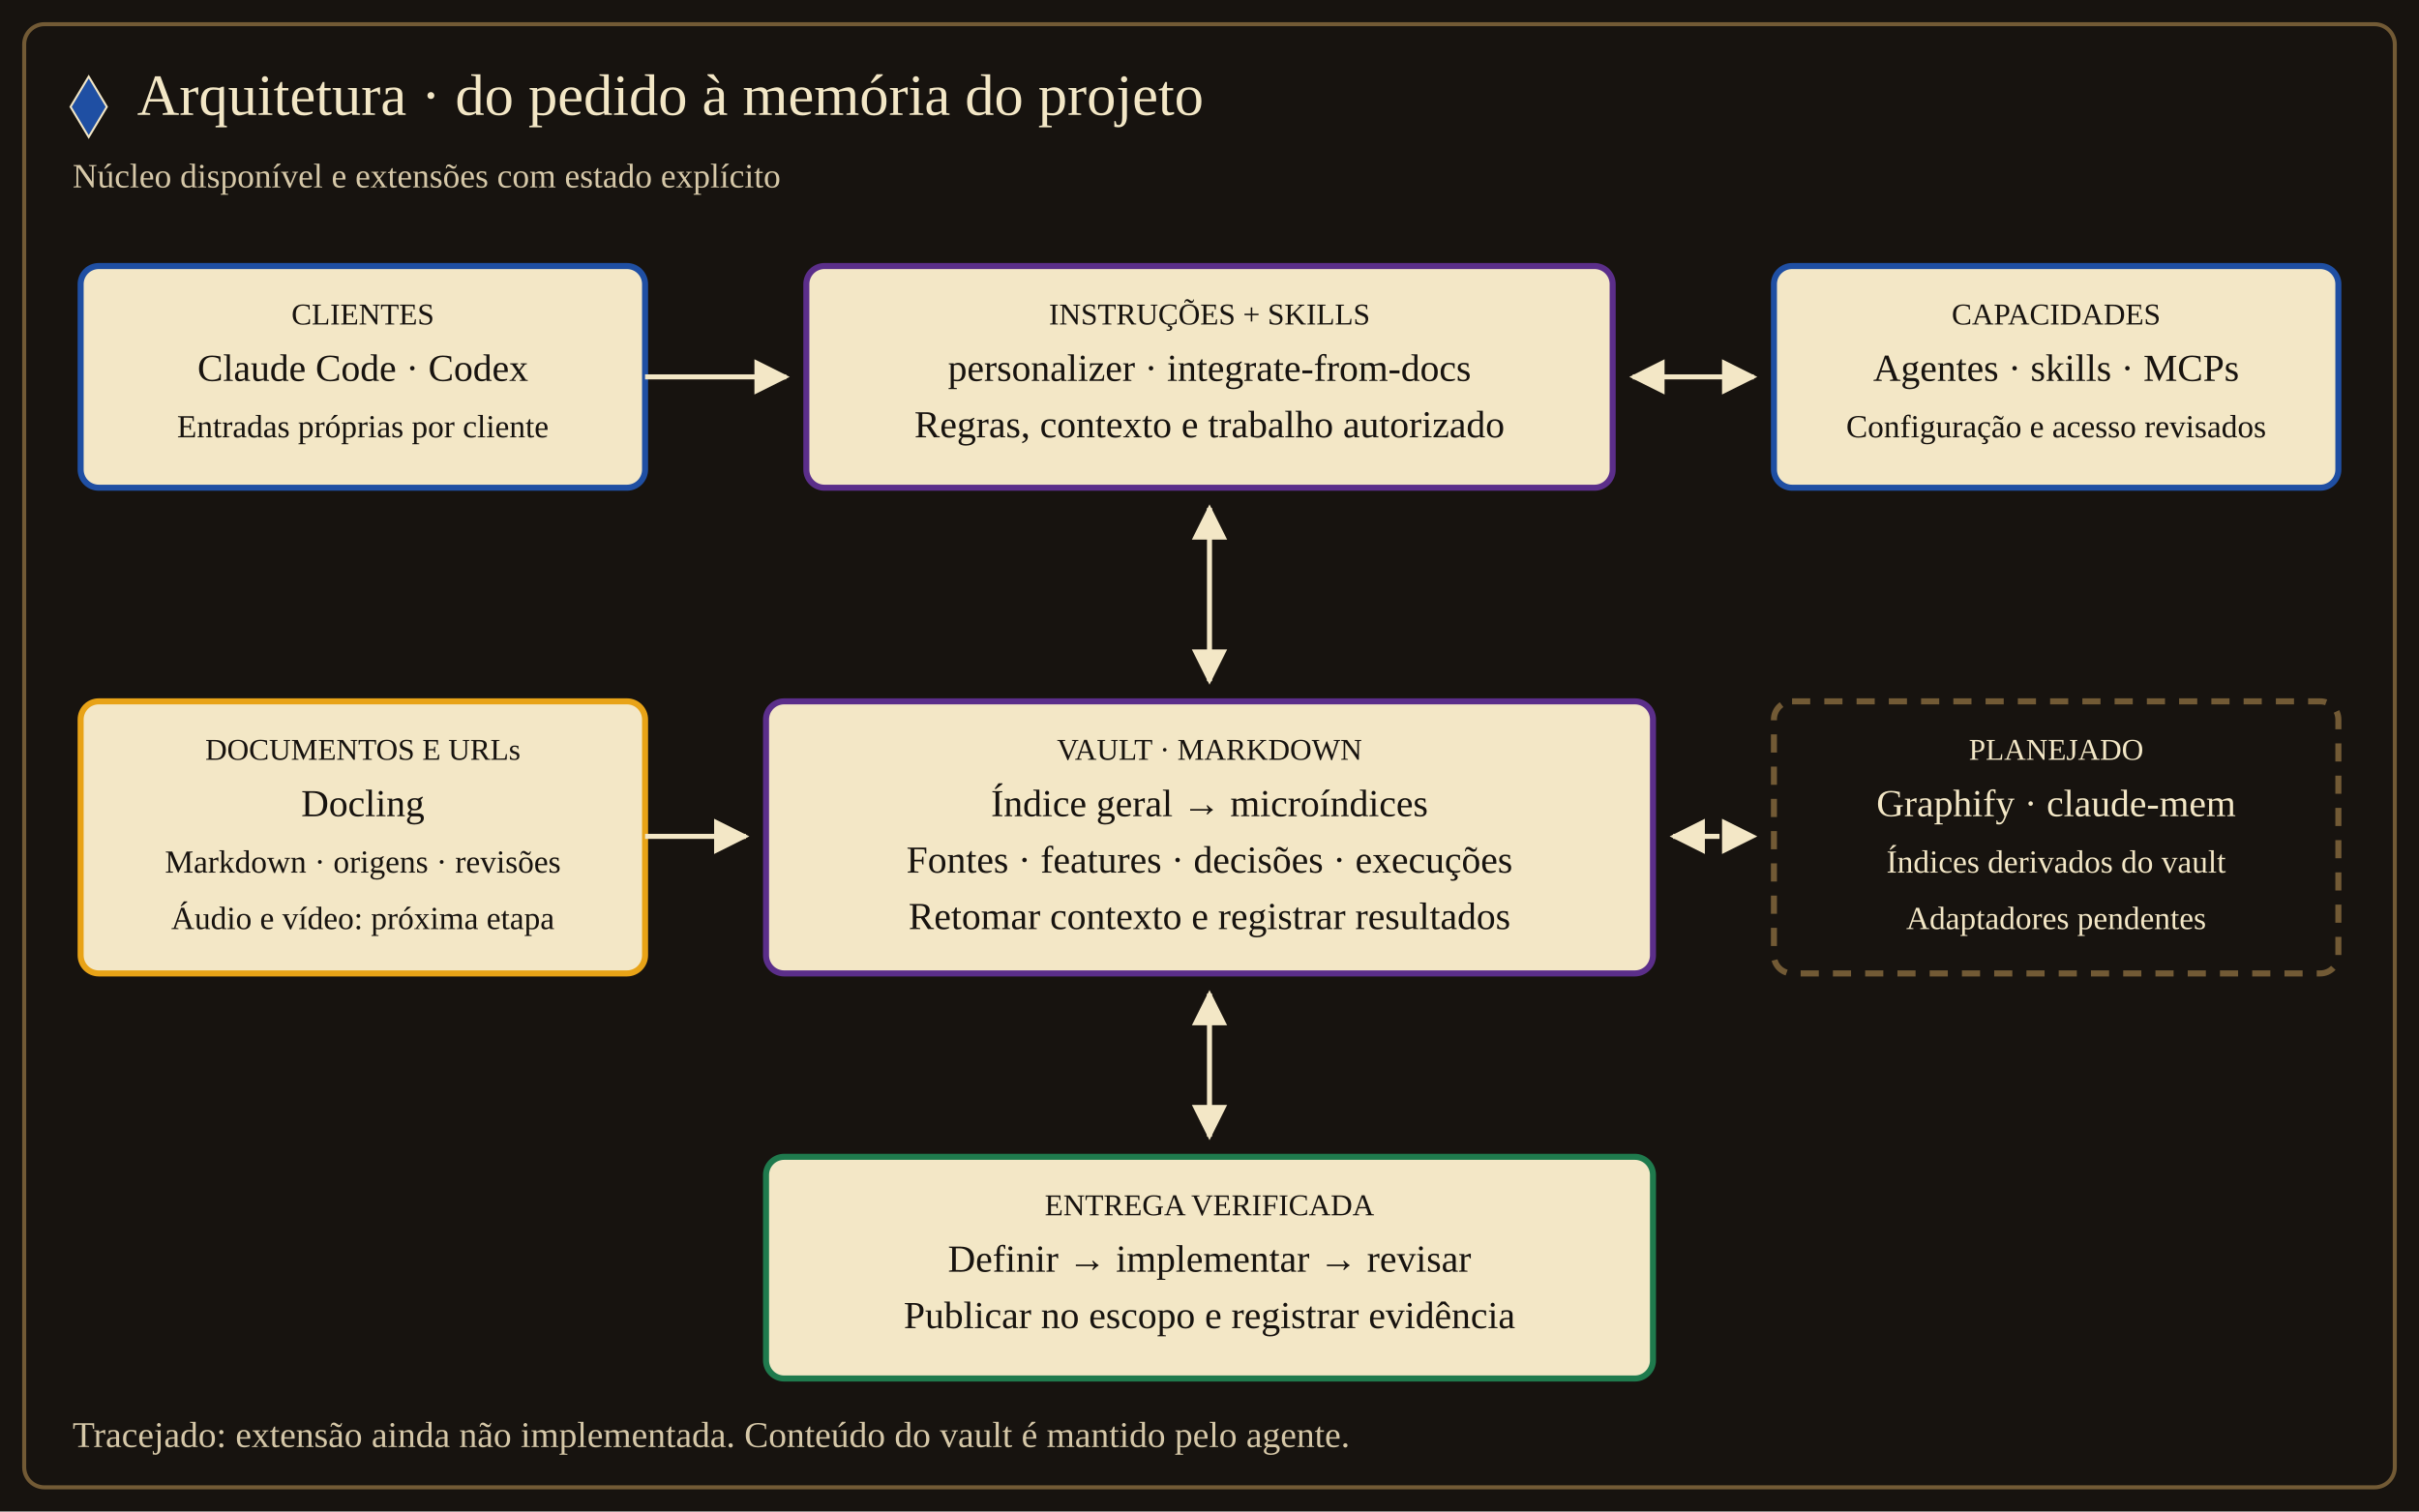
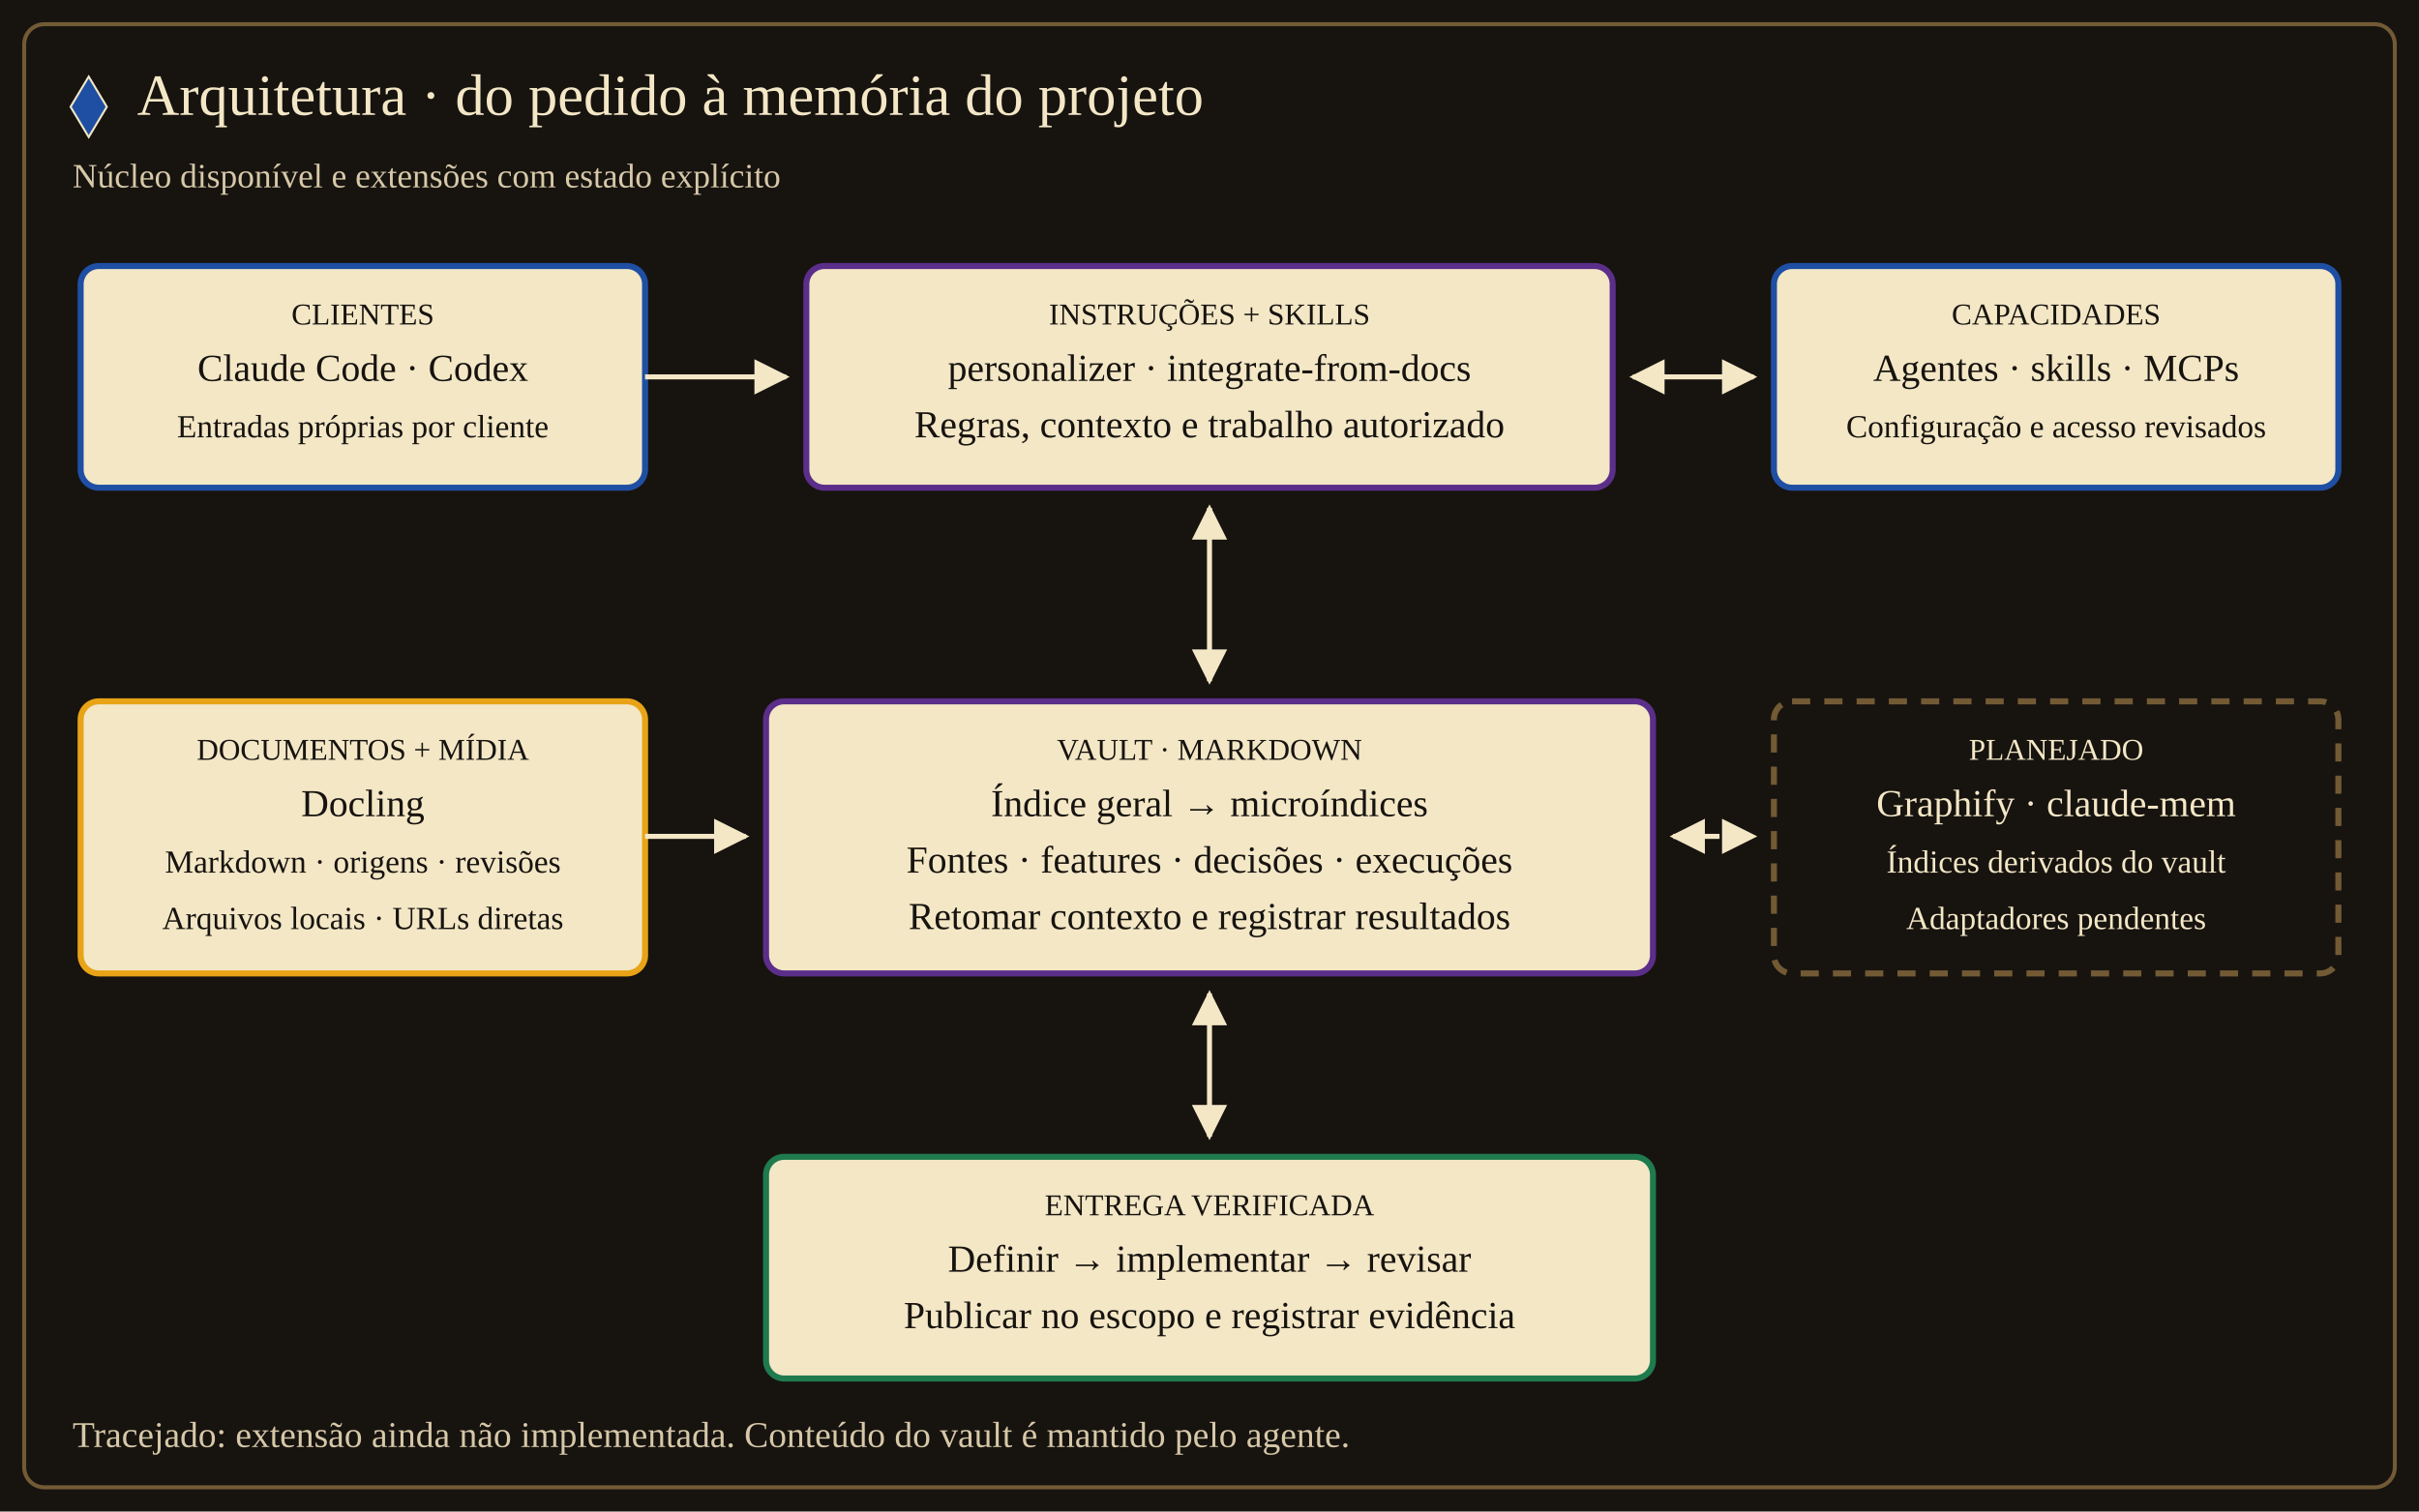
<svg xmlns="http://www.w3.org/2000/svg" viewBox="0 0 1200 750" width="1200" height="750" role="img" aria-labelledby="title desc" font-family="Georgia, 'Times New Roman', serif">
  <defs>
    <marker id="arrow" viewBox="0 0 10 10" refX="9" refY="5" markerWidth="7" markerHeight="7" orient="auto-start-reverse">
      <path d="M0 0 L10 5 L0 10 Z" fill="#F3E7C6" />
    </marker>
  </defs>
  <rect width="1200" height="750" fill="#17130f" />
  <rect x="12" y="12" width="1176" height="726" rx="10" fill="none" stroke="#725a35" stroke-width="2" />
  <path d="M35 53 L44 38 L53 53 L44 68 Z" fill="#1F4FA3" stroke="#F3E7C6" />
  <text x="68" y="57" text-anchor="start" font-size="29" fill="#F3E7C6" data-max-width="1080">Arquitetura · do pedido à memória do projeto</text>
  <text x="36" y="93" text-anchor="start" font-size="17" fill="#d6c8a8" data-max-width="1128">Núcleo disponível e extensões com estado explícito</text>
  <rect x="40" y="132" width="280" height="110" rx="9" fill="#F3E7C6" stroke="#1F4FA3" stroke-width="3" />
  <text x="180.0" y="161" text-anchor="middle" font-size="15" fill="#17130f" data-max-width="258">CLIENTES</text>
  <text x="180.0" y="189" text-anchor="middle" font-size="19" fill="#17130f" data-max-width="258">Claude Code · Codex</text>
  <text x="180.0" y="217" text-anchor="middle" font-size="16" fill="#17130f" data-max-width="258">Entradas próprias por cliente</text>
  <rect x="400" y="132" width="400" height="110" rx="9" fill="#F3E7C6" stroke="#5B2E8A" stroke-width="3" />
  <text x="600.0" y="161" text-anchor="middle" font-size="15" fill="#17130f" data-max-width="378">INSTRUÇÕES + SKILLS</text>
  <text x="600.0" y="189" text-anchor="middle" font-size="19" fill="#17130f" data-max-width="378">personalizer · integrate-from-docs</text>
  <text x="600.0" y="217" text-anchor="middle" font-size="19" fill="#17130f" data-max-width="378">Regras, contexto e trabalho autorizado</text>
  <rect x="880" y="132" width="280" height="110" rx="9" fill="#F3E7C6" stroke="#1F4FA3" stroke-width="3" />
  <text x="1020.0" y="161" text-anchor="middle" font-size="15" fill="#17130f" data-max-width="258">CAPACIDADES</text>
  <text x="1020.0" y="189" text-anchor="middle" font-size="19" fill="#17130f" data-max-width="258">Agentes · skills · MCPs</text>
  <text x="1020.0" y="217" text-anchor="middle" font-size="16" fill="#17130f" data-max-width="258">Configuração e acesso revisados</text>
  <rect x="40" y="348" width="280" height="135" rx="9" fill="#F3E7C6" stroke="#E8A317" stroke-width="3" />
-   <text x="180.0" y="377" text-anchor="middle" font-size="15" fill="#17130f" data-max-width="258">DOCUMENTOS E URLs</text>
+   <text x="180.0" y="377" text-anchor="middle" font-size="15" fill="#17130f" data-max-width="258">DOCUMENTOS + MÍDIA</text>
  <text x="180.0" y="405" text-anchor="middle" font-size="19" fill="#17130f" data-max-width="258">Docling</text>
  <text x="180.0" y="433" text-anchor="middle" font-size="16" fill="#17130f" data-max-width="258">Markdown · origens · revisões</text>
-   <text x="180.0" y="461" text-anchor="middle" font-size="16" fill="#17130f" data-max-width="258">Áudio e vídeo: próxima etapa</text>
+   <text x="180.0" y="461" text-anchor="middle" font-size="16" fill="#17130f" data-max-width="258">Arquivos locais · URLs diretas</text>
  <rect x="380" y="348" width="440" height="135" rx="9" fill="#F3E7C6" stroke="#5B2E8A" stroke-width="3" />
  <text x="600.0" y="377" text-anchor="middle" font-size="15" fill="#17130f" data-max-width="418">VAULT · MARKDOWN</text>
  <text x="600.0" y="405" text-anchor="middle" font-size="19" fill="#17130f" data-max-width="418">Índice geral → microíndices</text>
  <text x="600.0" y="433" text-anchor="middle" font-size="19" fill="#17130f" data-max-width="418">Fontes · features · decisões · execuções</text>
  <text x="600.0" y="461" text-anchor="middle" font-size="19" fill="#17130f" data-max-width="418">Retomar contexto e registrar resultados</text>
  <rect x="880" y="348" width="280" height="135" rx="9" fill="#17130f" stroke="#725a35" stroke-width="3" stroke-dasharray="9 7" />
  <text x="1020.0" y="377" text-anchor="middle" font-size="15" fill="#F3E7C6" data-max-width="258">PLANEJADO</text>
  <text x="1020.0" y="405" text-anchor="middle" font-size="19" fill="#F3E7C6" data-max-width="258">Graphify · claude-mem</text>
  <text x="1020.0" y="433" text-anchor="middle" font-size="16" fill="#F3E7C6" data-max-width="258">Índices derivados do vault</text>
  <text x="1020.0" y="461" text-anchor="middle" font-size="16" fill="#F3E7C6" data-max-width="258">Adaptadores pendentes</text>
  <rect x="380" y="574" width="440" height="110" rx="9" fill="#F3E7C6" stroke="#1F7A4D" stroke-width="3" />
  <text x="600.0" y="603" text-anchor="middle" font-size="15" fill="#17130f" data-max-width="418">ENTREGA VERIFICADA</text>
  <text x="600.0" y="631" text-anchor="middle" font-size="19" fill="#17130f" data-max-width="418">Definir → implementar → revisar</text>
  <text x="600.0" y="659" text-anchor="middle" font-size="19" fill="#17130f" data-max-width="418">Publicar no escopo e registrar evidência</text>
  <path d="M320 187 H390" fill="none" stroke="#F3E7C6" stroke-width="2.5" marker-end="url(#arrow)" />
  <path d="M810 187 H870" fill="none" stroke="#F3E7C6" stroke-width="2.5" marker-end="url(#arrow)" marker-start="url(#arrow)" />
  <path d="M600 252 V338" fill="none" stroke="#F3E7C6" stroke-width="2.5" marker-end="url(#arrow)" marker-start="url(#arrow)" />
  <path d="M320 415 H370" fill="none" stroke="#F3E7C6" stroke-width="2.5" marker-end="url(#arrow)" />
  <path d="M830 415 H870" fill="none" stroke="#F3E7C6" stroke-width="2.5" marker-end="url(#arrow)" stroke-dasharray="8 7" marker-start="url(#arrow)" />
  <path d="M600 493 V564" fill="none" stroke="#F3E7C6" stroke-width="2.5" marker-end="url(#arrow)" marker-start="url(#arrow)" />
  <text x="36" y="718" text-anchor="start" font-size="18" fill="#d6c8a8" data-max-width="1128">Tracejado: extensão ainda não implementada. Conteúdo do vault é mantido pelo agente.</text>
</svg>
